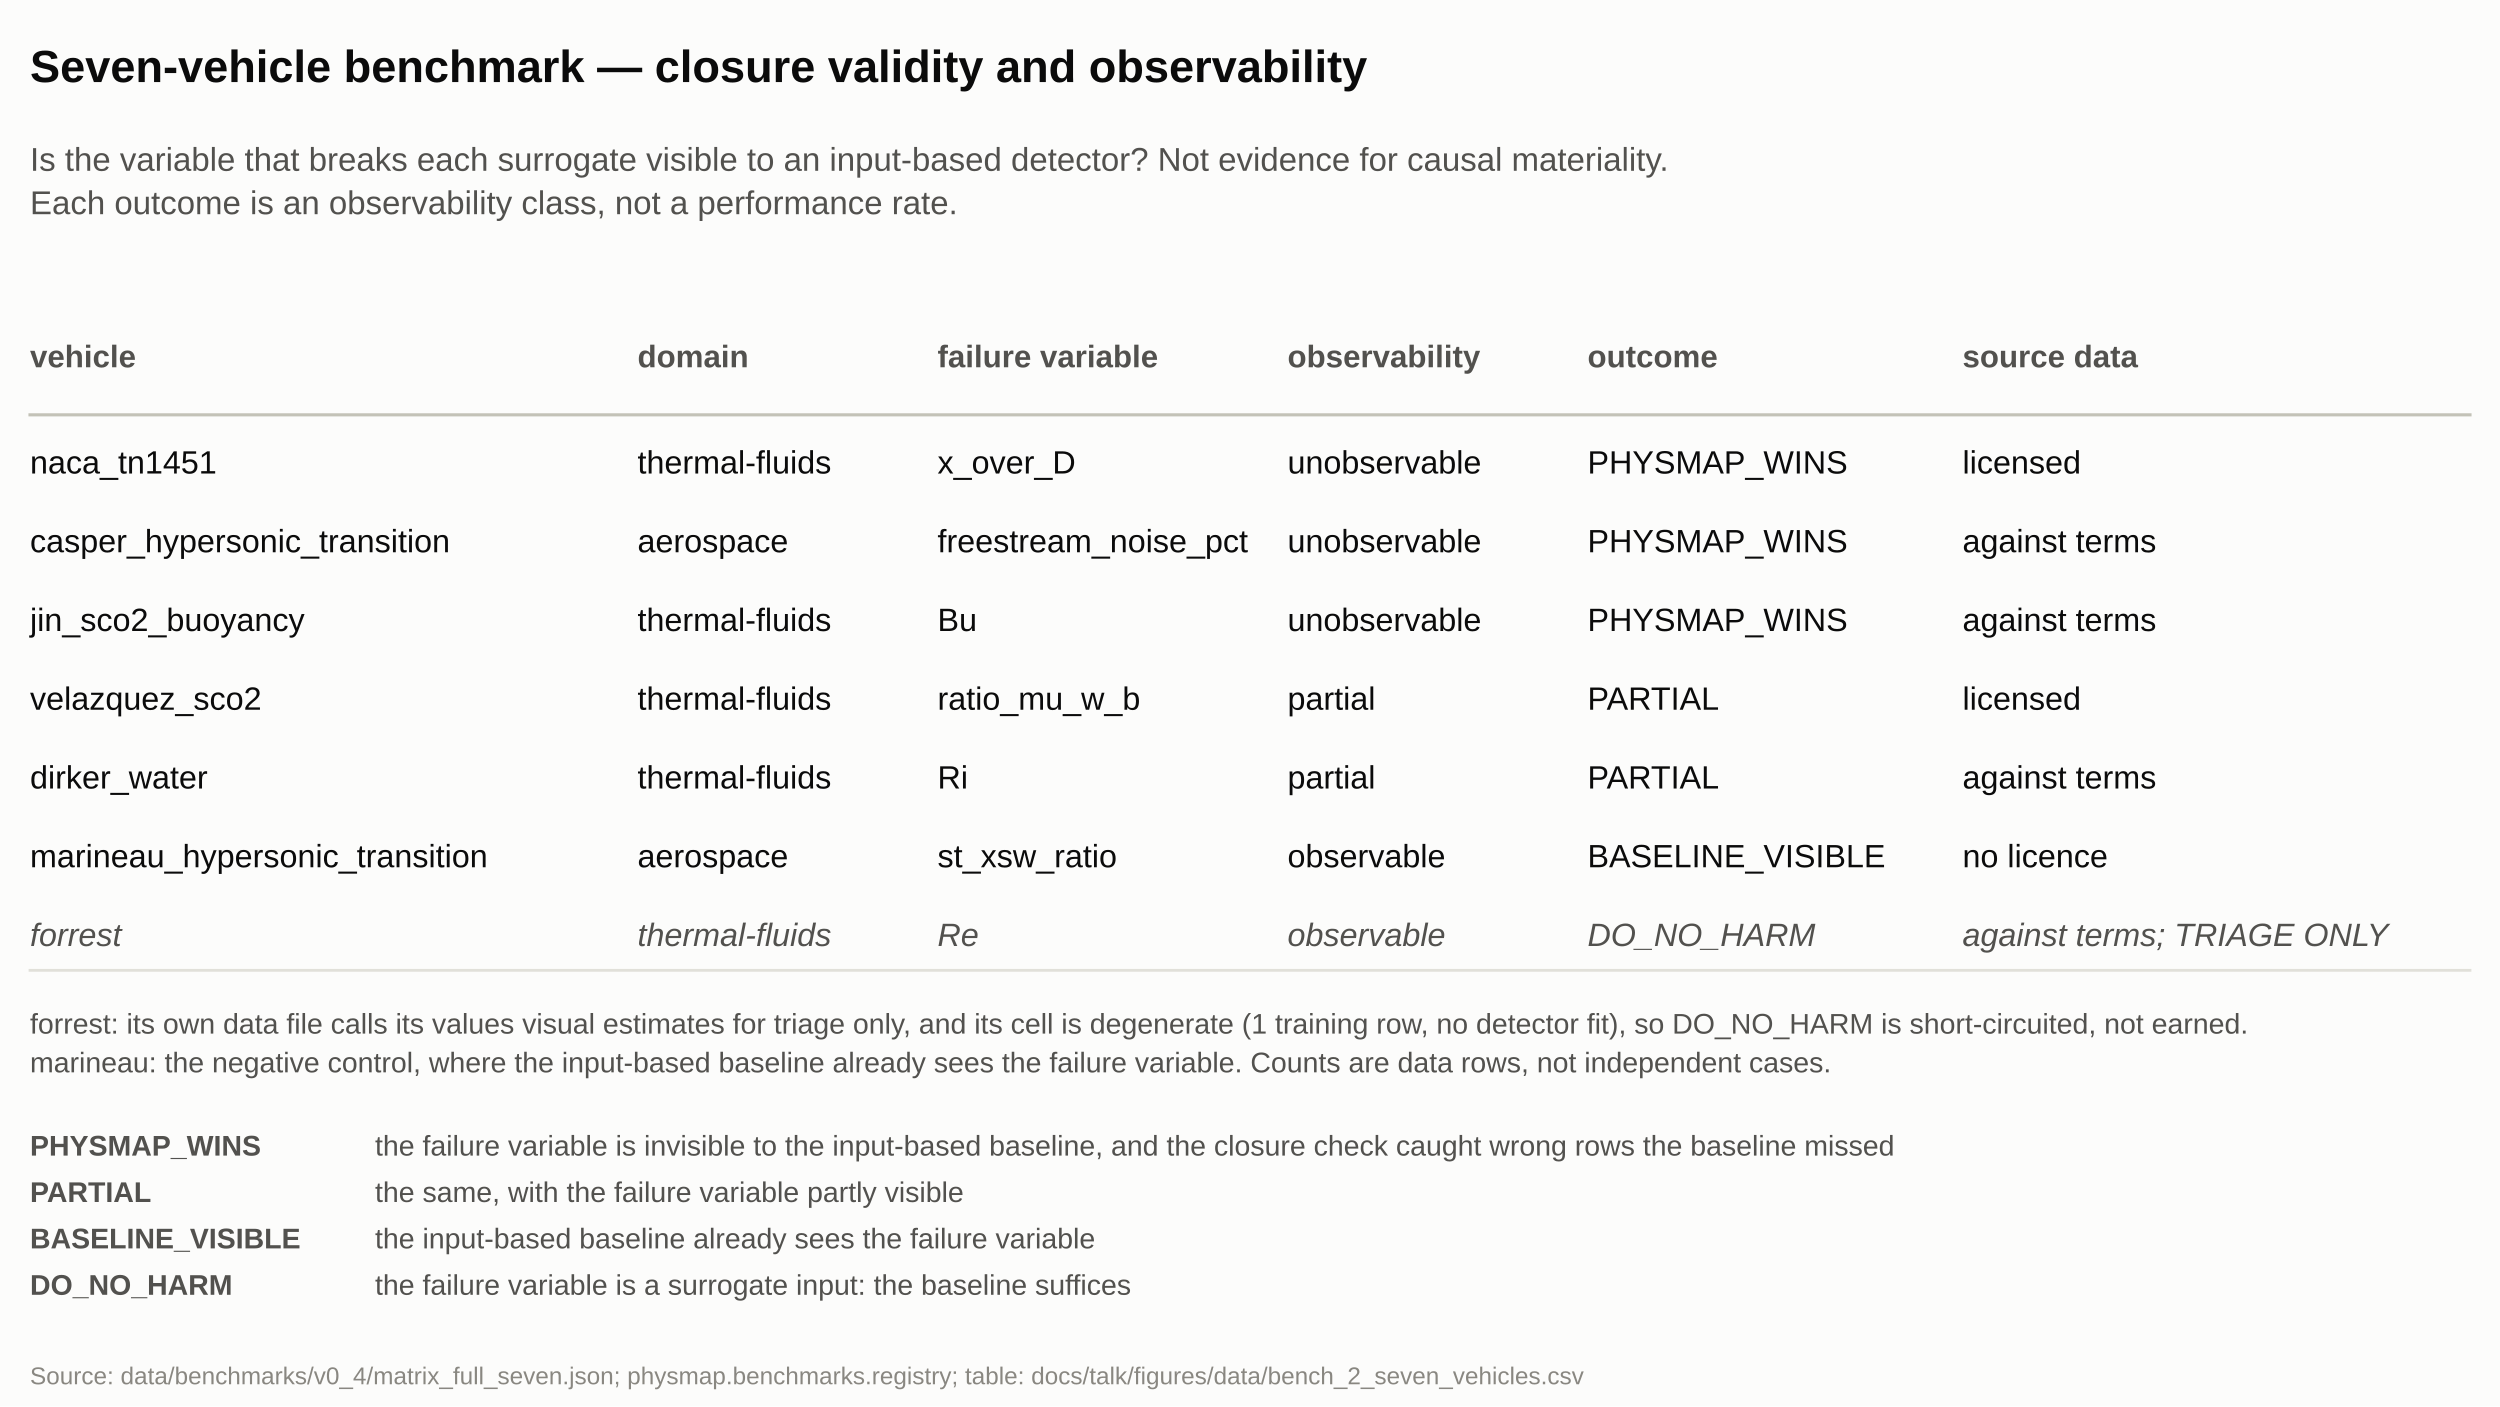
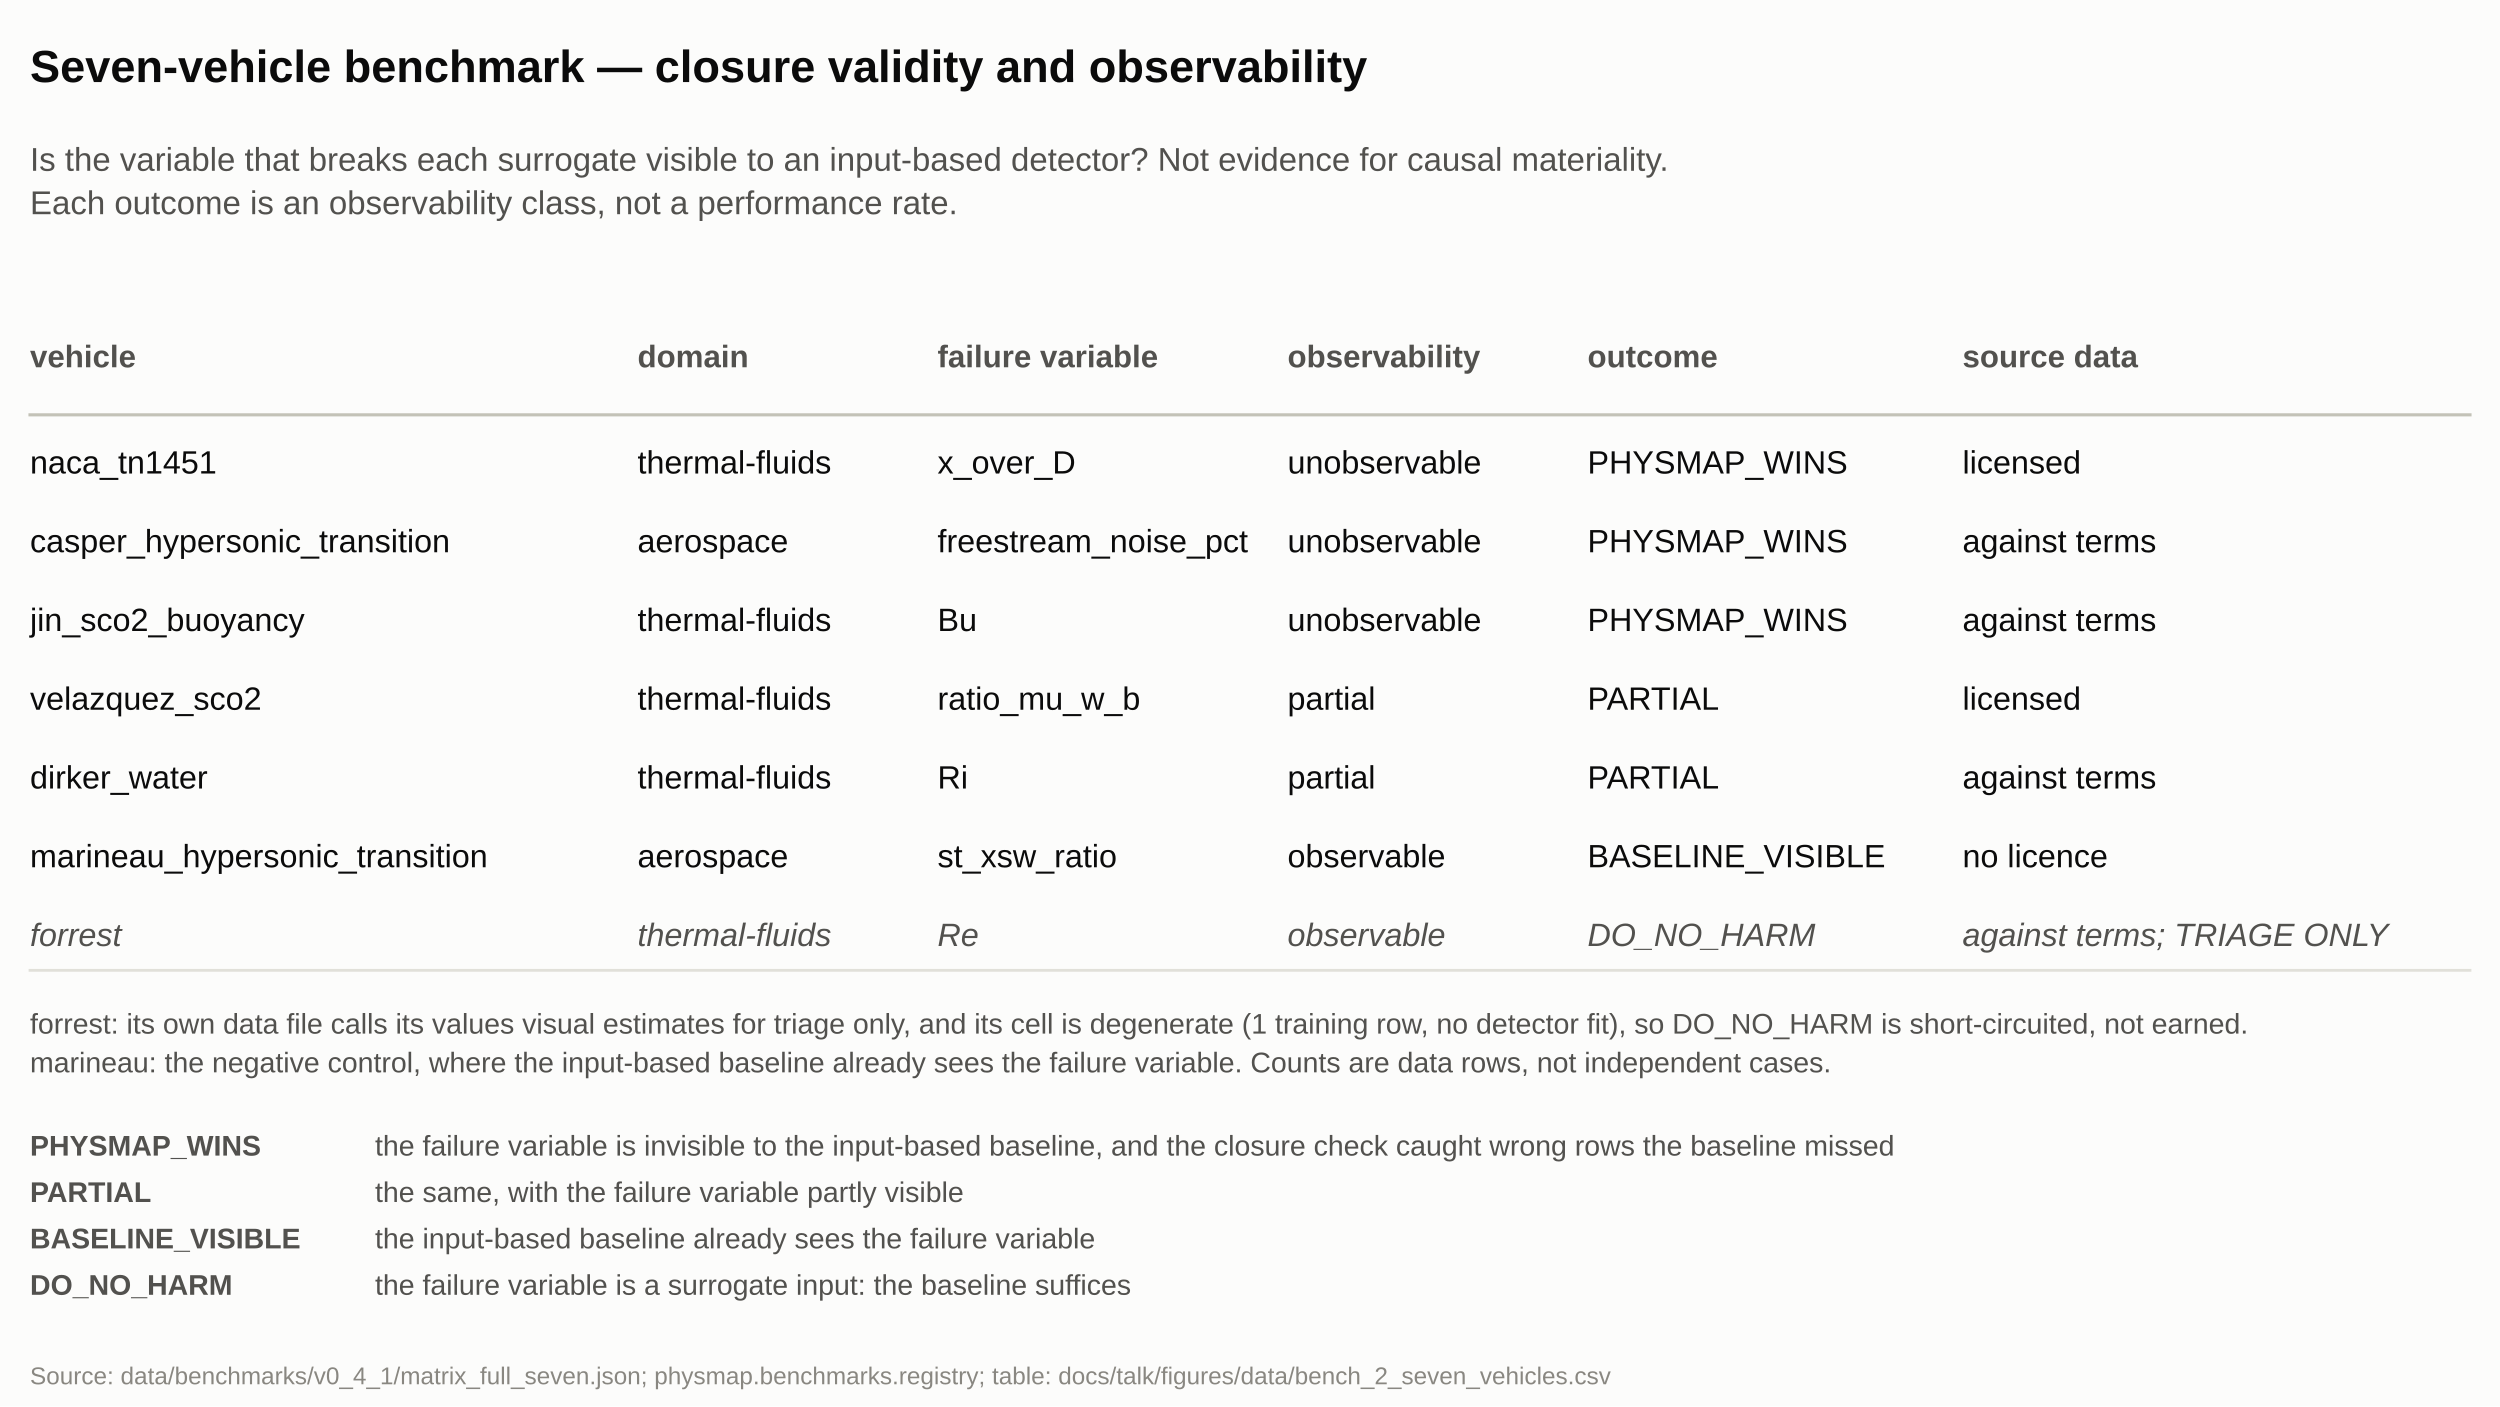
<svg xmlns="http://www.w3.org/2000/svg" width="720pt" height="405pt" viewBox="0 0 720 405" version="1.1">
  <defs>
    <style type="text/css">*{stroke-linejoin: round; stroke-linecap: butt}</style>
  </defs>
  <g id="figure_1">
    <g id="patch_1">
      <path d="M 0 405  L 720 405  L 720 0  L 0 0  z " style="fill: #fcfcfb" />
    </g>
    <g id="axes_1">
      <g id="line2d_1">
        <path d="M 8.64 119.475  L 711.36 119.475  " clip-path="url(#p3645c5d473)" style="fill: none; stroke: #c3c2b7; stroke-width: 0.9; stroke-linecap: square" />
      </g>
      <g id="line2d_2">
        <path d="M 8.64 279.45  L 711.36 279.45  " clip-path="url(#p3645c5d473)" style="fill: none; stroke: #e1e0d9; stroke-width: 0.8; stroke-linecap: square" />
      </g>
      <g id="text_1">
        <text style="font-weight: 700; font-size: 13px; font-family: 'Arial', 'DejaVu Sans', sans-serif; text-anchor: start; fill: #0b0b0b" x="8.64" y="23.639" transform="rotate(-0 8.64 23.63935)">Seven-vehicle benchmark — closure validity and observability</text>
      </g>
      <g id="text_2">
        <text style="font-size: 9.5px; font-family: 'Arial', 'DejaVu Sans', sans-serif; fill: #52514e" transform="translate(8.64 49.19899)">Is the variable that breaks each surrogate visible to an input-based detector? Not evidence for causal materiality.</text>
        <text style="font-size: 9.5px; font-family: 'Arial', 'DejaVu Sans', sans-serif; fill: #52514e" transform="translate(8.64 61.68073)">Each outcome is an observability class, not a performance rate.</text>
      </g>
      <g id="text_3">
        <text style="font-weight: 700; font-size: 9px; font-family: 'Arial', 'DejaVu Sans', sans-serif; text-anchor: start; fill: #52514e" x="8.64" y="105.777" transform="rotate(-0 8.64 105.7772)">vehicle</text>
      </g>
      <g id="text_4">
        <text style="font-weight: 700; font-size: 9px; font-family: 'Arial', 'DejaVu Sans', sans-serif; text-anchor: start; fill: #52514e" x="183.6" y="105.777" transform="rotate(-0 183.6 105.7772)">domain</text>
      </g>
      <g id="text_5">
        <text style="font-weight: 700; font-size: 9px; font-family: 'Arial', 'DejaVu Sans', sans-serif; text-anchor: start; fill: #52514e" x="270" y="105.777" transform="rotate(-0 270 105.7772)">failure variable</text>
      </g>
      <g id="text_6">
        <text style="font-weight: 700; font-size: 9px; font-family: 'Arial', 'DejaVu Sans', sans-serif; text-anchor: start; fill: #52514e" x="370.8" y="105.777" transform="rotate(-0 370.8 105.7772)">observability</text>
      </g>
      <g id="text_7">
        <text style="font-weight: 700; font-size: 9px; font-family: 'Arial', 'DejaVu Sans', sans-serif; text-anchor: start; fill: #52514e" x="457.2" y="105.777" transform="rotate(-0 457.2 105.7772)">outcome</text>
      </g>
      <g id="text_8">
        <text style="font-weight: 700; font-size: 9px; font-family: 'Arial', 'DejaVu Sans', sans-serif; text-anchor: start; fill: #52514e" x="565.2" y="105.777" transform="rotate(-0 565.2 105.7772)">source data</text>
      </g>
      <g id="text_9">
        <text style="font-size: 9.3px; font-family: 'Arial', 'DejaVu Sans', sans-serif; text-anchor: start; fill: #0b0b0b" x="8.64" y="136.371" transform="rotate(-0 8.64 136.3707)">naca_tn1451</text>
      </g>
      <g id="text_10">
        <text style="font-size: 9.3px; font-family: 'Arial', 'DejaVu Sans', sans-serif; text-anchor: start; fill: #0b0b0b" x="183.6" y="136.371" transform="rotate(-0 183.6 136.3707)">thermal-fluids</text>
      </g>
      <g id="text_11">
        <text style="font-size: 9.3px; font-family: 'Arial', 'DejaVu Sans', sans-serif; text-anchor: start; fill: #0b0b0b" x="270" y="136.371" transform="rotate(-0 270 136.3707)">x_over_D</text>
      </g>
      <g id="text_12">
        <text style="font-size: 9.3px; font-family: 'Arial', 'DejaVu Sans', sans-serif; text-anchor: start; fill: #0b0b0b" x="370.8" y="136.371" transform="rotate(-0 370.8 136.3707)">unobservable</text>
      </g>
      <g id="text_13">
        <text style="font-size: 9.3px; font-family: 'Arial', 'DejaVu Sans', sans-serif; text-anchor: start; fill: #0b0b0b" x="457.2" y="136.371" transform="rotate(-0 457.2 136.3707)">PHYSMAP_WINS</text>
      </g>
      <g id="text_14">
        <text style="font-size: 9.3px; font-family: 'Arial', 'DejaVu Sans', sans-serif; text-anchor: start; fill: #0b0b0b" x="565.2" y="136.371" transform="rotate(-0 565.2 136.3707)">licensed</text>
      </g>
      <g id="text_15">
        <text style="font-size: 9.3px; font-family: 'Arial', 'DejaVu Sans', sans-serif; text-anchor: start; fill: #0b0b0b" x="8.64" y="159.051" transform="rotate(-0 8.64 159.0507)">casper_hypersonic_transition</text>
      </g>
      <g id="text_16">
        <text style="font-size: 9.3px; font-family: 'Arial', 'DejaVu Sans', sans-serif; text-anchor: start; fill: #0b0b0b" x="183.6" y="159.051" transform="rotate(-0 183.6 159.0507)">aerospace</text>
      </g>
      <g id="text_17">
        <text style="font-size: 9.3px; font-family: 'Arial', 'DejaVu Sans', sans-serif; text-anchor: start; fill: #0b0b0b" x="270" y="159.051" transform="rotate(-0 270 159.0507)">freestream_noise_pct</text>
      </g>
      <g id="text_18">
        <text style="font-size: 9.3px; font-family: 'Arial', 'DejaVu Sans', sans-serif; text-anchor: start; fill: #0b0b0b" x="370.8" y="159.051" transform="rotate(-0 370.8 159.0507)">unobservable</text>
      </g>
      <g id="text_19">
        <text style="font-size: 9.3px; font-family: 'Arial', 'DejaVu Sans', sans-serif; text-anchor: start; fill: #0b0b0b" x="457.2" y="159.051" transform="rotate(-0 457.2 159.0507)">PHYSMAP_WINS</text>
      </g>
      <g id="text_20">
        <text style="font-size: 9.3px; font-family: 'Arial', 'DejaVu Sans', sans-serif; text-anchor: start; fill: #0b0b0b" x="565.2" y="159.051" transform="rotate(-0 565.2 159.0507)">against terms</text>
      </g>
      <g id="text_21">
        <text style="font-size: 9.3px; font-family: 'Arial', 'DejaVu Sans', sans-serif; text-anchor: start; fill: #0b0b0b" x="8.64" y="181.731" transform="rotate(-0 8.64 181.7307)">jin_sco2_buoyancy</text>
      </g>
      <g id="text_22">
        <text style="font-size: 9.3px; font-family: 'Arial', 'DejaVu Sans', sans-serif; text-anchor: start; fill: #0b0b0b" x="183.6" y="181.731" transform="rotate(-0 183.6 181.7307)">thermal-fluids</text>
      </g>
      <g id="text_23">
        <text style="font-size: 9.3px; font-family: 'Arial', 'DejaVu Sans', sans-serif; text-anchor: start; fill: #0b0b0b" x="270" y="181.731" transform="rotate(-0 270 181.7307)">Bu</text>
      </g>
      <g id="text_24">
        <text style="font-size: 9.3px; font-family: 'Arial', 'DejaVu Sans', sans-serif; text-anchor: start; fill: #0b0b0b" x="370.8" y="181.731" transform="rotate(-0 370.8 181.7307)">unobservable</text>
      </g>
      <g id="text_25">
        <text style="font-size: 9.3px; font-family: 'Arial', 'DejaVu Sans', sans-serif; text-anchor: start; fill: #0b0b0b" x="457.2" y="181.731" transform="rotate(-0 457.2 181.7307)">PHYSMAP_WINS</text>
      </g>
      <g id="text_26">
        <text style="font-size: 9.3px; font-family: 'Arial', 'DejaVu Sans', sans-serif; text-anchor: start; fill: #0b0b0b" x="565.2" y="181.731" transform="rotate(-0 565.2 181.7307)">against terms</text>
      </g>
      <g id="text_27">
        <text style="font-size: 9.3px; font-family: 'Arial', 'DejaVu Sans', sans-serif; text-anchor: start; fill: #0b0b0b" x="8.64" y="204.411" transform="rotate(-0 8.64 204.4107)">velazquez_sco2</text>
      </g>
      <g id="text_28">
        <text style="font-size: 9.3px; font-family: 'Arial', 'DejaVu Sans', sans-serif; text-anchor: start; fill: #0b0b0b" x="183.6" y="204.411" transform="rotate(-0 183.6 204.4107)">thermal-fluids</text>
      </g>
      <g id="text_29">
        <text style="font-size: 9.3px; font-family: 'Arial', 'DejaVu Sans', sans-serif; text-anchor: start; fill: #0b0b0b" x="270" y="204.411" transform="rotate(-0 270 204.4107)">ratio_mu_w_b</text>
      </g>
      <g id="text_30">
        <text style="font-size: 9.3px; font-family: 'Arial', 'DejaVu Sans', sans-serif; text-anchor: start; fill: #0b0b0b" x="370.8" y="204.411" transform="rotate(-0 370.8 204.4107)">partial</text>
      </g>
      <g id="text_31">
        <text style="font-size: 9.3px; font-family: 'Arial', 'DejaVu Sans', sans-serif; text-anchor: start; fill: #0b0b0b" x="457.2" y="204.411" transform="rotate(-0 457.2 204.4107)">PARTIAL</text>
      </g>
      <g id="text_32">
        <text style="font-size: 9.3px; font-family: 'Arial', 'DejaVu Sans', sans-serif; text-anchor: start; fill: #0b0b0b" x="565.2" y="204.411" transform="rotate(-0 565.2 204.4107)">licensed</text>
      </g>
      <g id="text_33">
        <text style="font-size: 9.3px; font-family: 'Arial', 'DejaVu Sans', sans-serif; text-anchor: start; fill: #0b0b0b" x="8.64" y="227.091" transform="rotate(-0 8.64 227.0907)">dirker_water</text>
      </g>
      <g id="text_34">
        <text style="font-size: 9.3px; font-family: 'Arial', 'DejaVu Sans', sans-serif; text-anchor: start; fill: #0b0b0b" x="183.6" y="227.091" transform="rotate(-0 183.6 227.0907)">thermal-fluids</text>
      </g>
      <g id="text_35">
        <text style="font-size: 9.3px; font-family: 'Arial', 'DejaVu Sans', sans-serif; text-anchor: start; fill: #0b0b0b" x="270" y="227.091" transform="rotate(-0 270 227.0907)">Ri</text>
      </g>
      <g id="text_36">
        <text style="font-size: 9.3px; font-family: 'Arial', 'DejaVu Sans', sans-serif; text-anchor: start; fill: #0b0b0b" x="370.8" y="227.091" transform="rotate(-0 370.8 227.0907)">partial</text>
      </g>
      <g id="text_37">
        <text style="font-size: 9.3px; font-family: 'Arial', 'DejaVu Sans', sans-serif; text-anchor: start; fill: #0b0b0b" x="457.2" y="227.091" transform="rotate(-0 457.2 227.0907)">PARTIAL</text>
      </g>
      <g id="text_38">
        <text style="font-size: 9.3px; font-family: 'Arial', 'DejaVu Sans', sans-serif; text-anchor: start; fill: #0b0b0b" x="565.2" y="227.091" transform="rotate(-0 565.2 227.0907)">against terms</text>
      </g>
      <g id="text_39">
        <text style="font-size: 9.3px; font-family: 'Arial', 'DejaVu Sans', sans-serif; text-anchor: start; fill: #0b0b0b" x="8.64" y="249.771" transform="rotate(-0 8.64 249.7707)">marineau_hypersonic_transition</text>
      </g>
      <g id="text_40">
        <text style="font-size: 9.3px; font-family: 'Arial', 'DejaVu Sans', sans-serif; text-anchor: start; fill: #0b0b0b" x="183.6" y="249.771" transform="rotate(-0 183.6 249.7707)">aerospace</text>
      </g>
      <g id="text_41">
        <text style="font-size: 9.3px; font-family: 'Arial', 'DejaVu Sans', sans-serif; text-anchor: start; fill: #0b0b0b" x="270" y="249.771" transform="rotate(-0 270 249.7707)">st_xsw_ratio</text>
      </g>
      <g id="text_42">
        <text style="font-size: 9.3px; font-family: 'Arial', 'DejaVu Sans', sans-serif; text-anchor: start; fill: #0b0b0b" x="370.8" y="249.771" transform="rotate(-0 370.8 249.7707)">observable</text>
      </g>
      <g id="text_43">
        <text style="font-size: 9.3px; font-family: 'Arial', 'DejaVu Sans', sans-serif; text-anchor: start; fill: #0b0b0b" x="457.2" y="249.771" transform="rotate(-0 457.2 249.7707)">BASELINE_VISIBLE</text>
      </g>
      <g id="text_44">
        <text style="font-size: 9.3px; font-family: 'Arial', 'DejaVu Sans', sans-serif; text-anchor: start; fill: #0b0b0b" x="565.2" y="249.771" transform="rotate(-0 565.2 249.7707)">no licence</text>
      </g>
      <g id="text_45">
        <text style="font-style: italic; font-size: 9.3px; font-family: 'Arial', 'DejaVu Sans', sans-serif; text-anchor: start; fill: #52514e" x="8.64" y="272.451" transform="rotate(-0 8.64 272.4507)">forrest</text>
      </g>
      <g id="text_46">
        <text style="font-style: italic; font-size: 9.3px; font-family: 'Arial', 'DejaVu Sans', sans-serif; text-anchor: start; fill: #52514e" x="183.6" y="272.451" transform="rotate(-0 183.6 272.4507)">thermal-fluids</text>
      </g>
      <g id="text_47">
        <text style="font-style: italic; font-size: 9.3px; font-family: 'Arial', 'DejaVu Sans', sans-serif; text-anchor: start; fill: #52514e" x="270" y="272.451" transform="rotate(-0 270 272.4507)">Re</text>
      </g>
      <g id="text_48">
        <text style="font-style: italic; font-size: 9.3px; font-family: 'Arial', 'DejaVu Sans', sans-serif; text-anchor: start; fill: #52514e" x="370.8" y="272.451" transform="rotate(-0 370.8 272.4507)">observable</text>
      </g>
      <g id="text_49">
        <text style="font-style: italic; font-size: 9.3px; font-family: 'Arial', 'DejaVu Sans', sans-serif; text-anchor: start; fill: #52514e" x="457.2" y="272.451" transform="rotate(-0 457.2 272.4507)">DO_NO_HARM</text>
      </g>
      <g id="text_50">
        <text style="font-style: italic; font-size: 9.3px; font-family: 'Arial', 'DejaVu Sans', sans-serif; text-anchor: start; fill: #52514e" x="565.2" y="272.451" transform="rotate(-0 565.2 272.4507)">against terms; TRIAGE ONLY</text>
      </g>
      <g id="text_51">
        <text style="font-size: 8.2px; font-family: 'Arial', 'DejaVu Sans', sans-serif; fill: #52514e" transform="translate(8.64 297.6836)">forrest: its own data file calls its values visual estimates for triage only, and its cell is degenerate (1 training row, no detector fit), so DO_NO_HARM is short-circuited, not earned.</text>
        <text style="font-size: 8.2px; font-family: 'Arial', 'DejaVu Sans', sans-serif; fill: #52514e" transform="translate(8.64 308.8395)">marineau: the negative control, where the input-based baseline already sees the failure variable.   Counts are data rows, not independent cases.</text>
      </g>
      <g id="text_52">
        <text style="font-weight: 700; font-size: 8.2px; font-family: 'Arial', 'DejaVu Sans', sans-serif; text-anchor: start; fill: #52514e" x="8.64" y="332.805" transform="rotate(-0 8.64 332.8048)">PHYSMAP_WINS</text>
      </g>
      <g id="text_53">
        <text style="font-size: 8.2px; font-family: 'Arial', 'DejaVu Sans', sans-serif; text-anchor: start; fill: #52514e" x="108" y="332.805" transform="rotate(-0 108 332.8048)">the failure variable is invisible to the input-based baseline, and the closure check caught wrong rows the baseline missed</text>
      </g>
      <g id="text_54">
        <text style="font-weight: 700; font-size: 8.2px; font-family: 'Arial', 'DejaVu Sans', sans-serif; text-anchor: start; fill: #52514e" x="8.64" y="346.17" transform="rotate(-0 8.64 346.1698)">PARTIAL</text>
      </g>
      <g id="text_55">
        <text style="font-size: 8.2px; font-family: 'Arial', 'DejaVu Sans', sans-serif; text-anchor: start; fill: #52514e" x="108" y="346.17" transform="rotate(-0 108 346.1698)">the same, with the failure variable partly visible</text>
      </g>
      <g id="text_56">
        <text style="font-weight: 700; font-size: 8.2px; font-family: 'Arial', 'DejaVu Sans', sans-serif; text-anchor: start; fill: #52514e" x="8.64" y="359.535" transform="rotate(-0 8.64 359.5348)">BASELINE_VISIBLE</text>
      </g>
      <g id="text_57">
        <text style="font-size: 8.2px; font-family: 'Arial', 'DejaVu Sans', sans-serif; text-anchor: start; fill: #52514e" x="108" y="359.535" transform="rotate(-0 108 359.5348)">the input-based baseline already sees the failure variable</text>
      </g>
      <g id="text_58">
        <text style="font-weight: 700; font-size: 8.2px; font-family: 'Arial', 'DejaVu Sans', sans-serif; text-anchor: start; fill: #52514e" x="8.64" y="372.9" transform="rotate(-0 8.64 372.8998)">DO_NO_HARM</text>
      </g>
      <g id="text_59">
        <text style="font-size: 8.2px; font-family: 'Arial', 'DejaVu Sans', sans-serif; text-anchor: start; fill: #52514e" x="108" y="372.9" transform="rotate(-0 108 372.8998)">the failure variable is a surrogate input: the baseline suffices</text>
      </g>
    </g>
    <g id="text_60">
-       <text style="font-size: 7px; font-family: 'Arial', 'DejaVu Sans', sans-serif; text-anchor: start; fill: #898781" x="8.64" y="398.667" transform="rotate(-0 8.64 398.6667)">Source: data/benchmarks/v0_4/matrix_full_seven.json; physmap.benchmarks.registry; table: docs/talk/figures/data/bench_2_seven_vehicles.csv</text>
+       <text style="font-size: 7px; font-family: 'Arial', 'DejaVu Sans', sans-serif; text-anchor: start; fill: #898781" x="8.64" y="398.667" transform="rotate(-0 8.64 398.6667)">Source: data/benchmarks/v0_4_1/matrix_full_seven.json; physmap.benchmarks.registry; table: docs/talk/figures/data/bench_2_seven_vehicles.csv</text>
    </g>
  </g>
  <defs>
    <clipPath id="p3645c5d473">
      <rect x="0" y="0" width="720" height="405" />
    </clipPath>
  </defs>
</svg>
